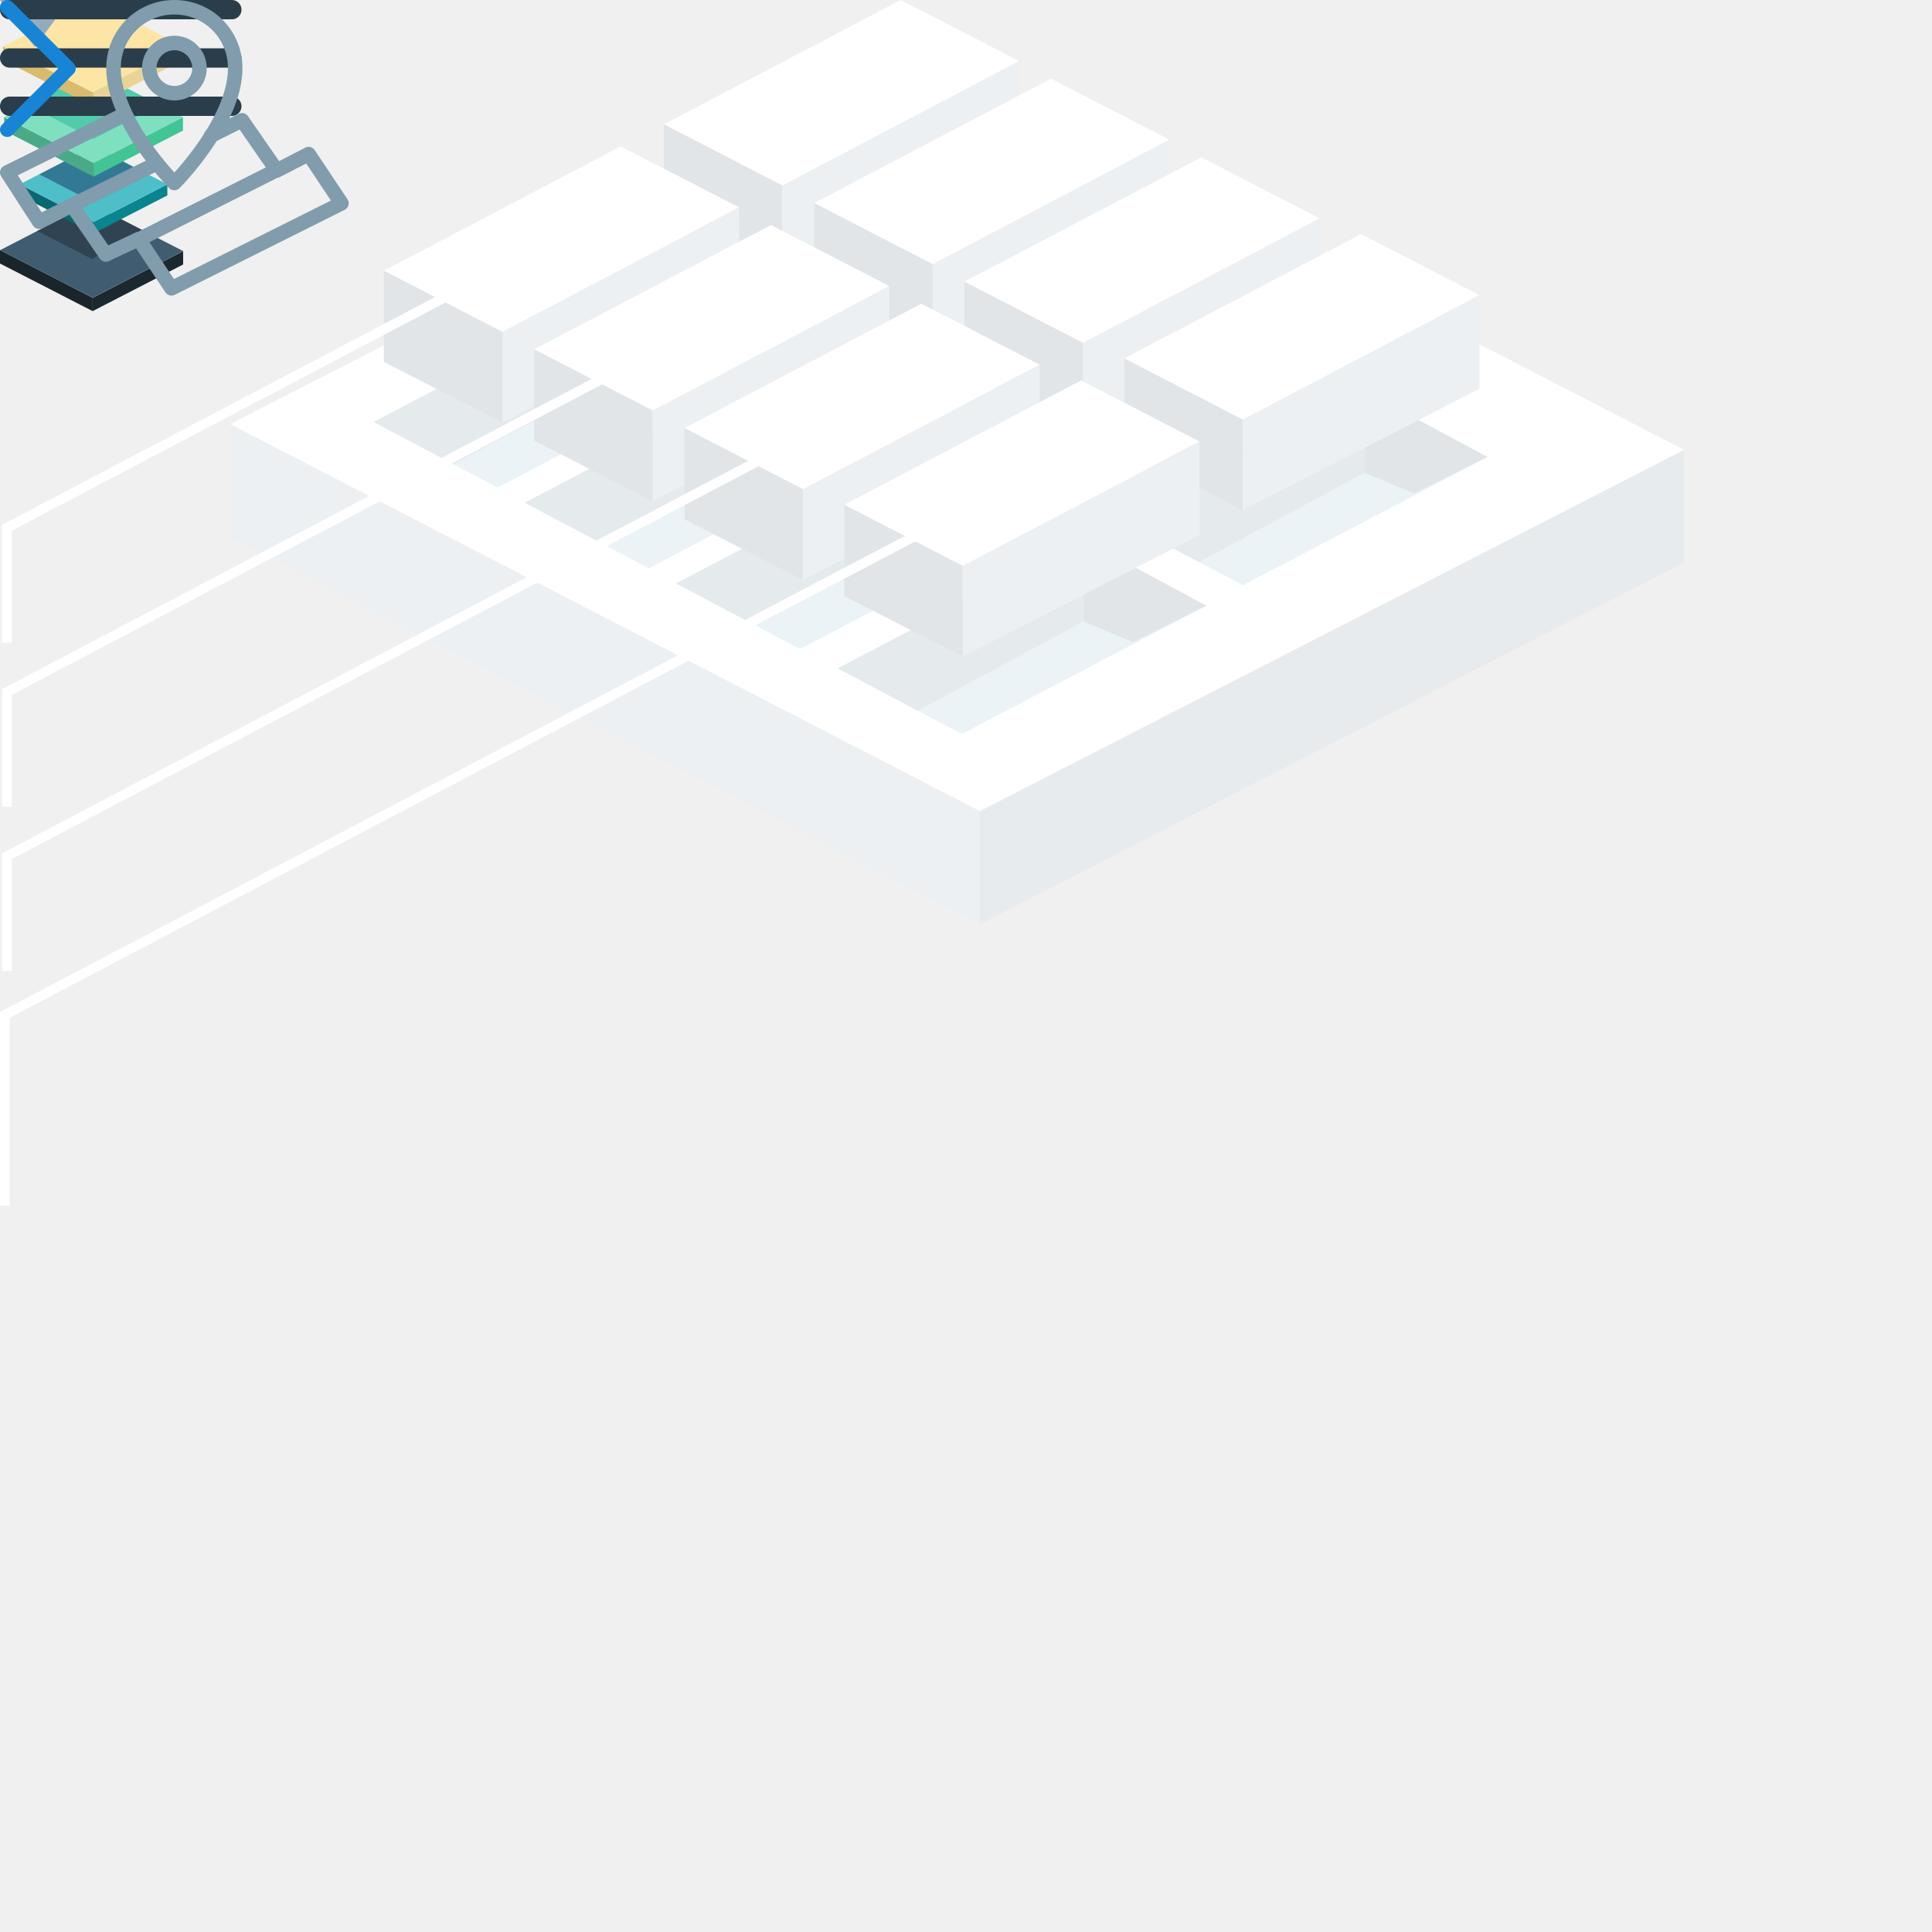
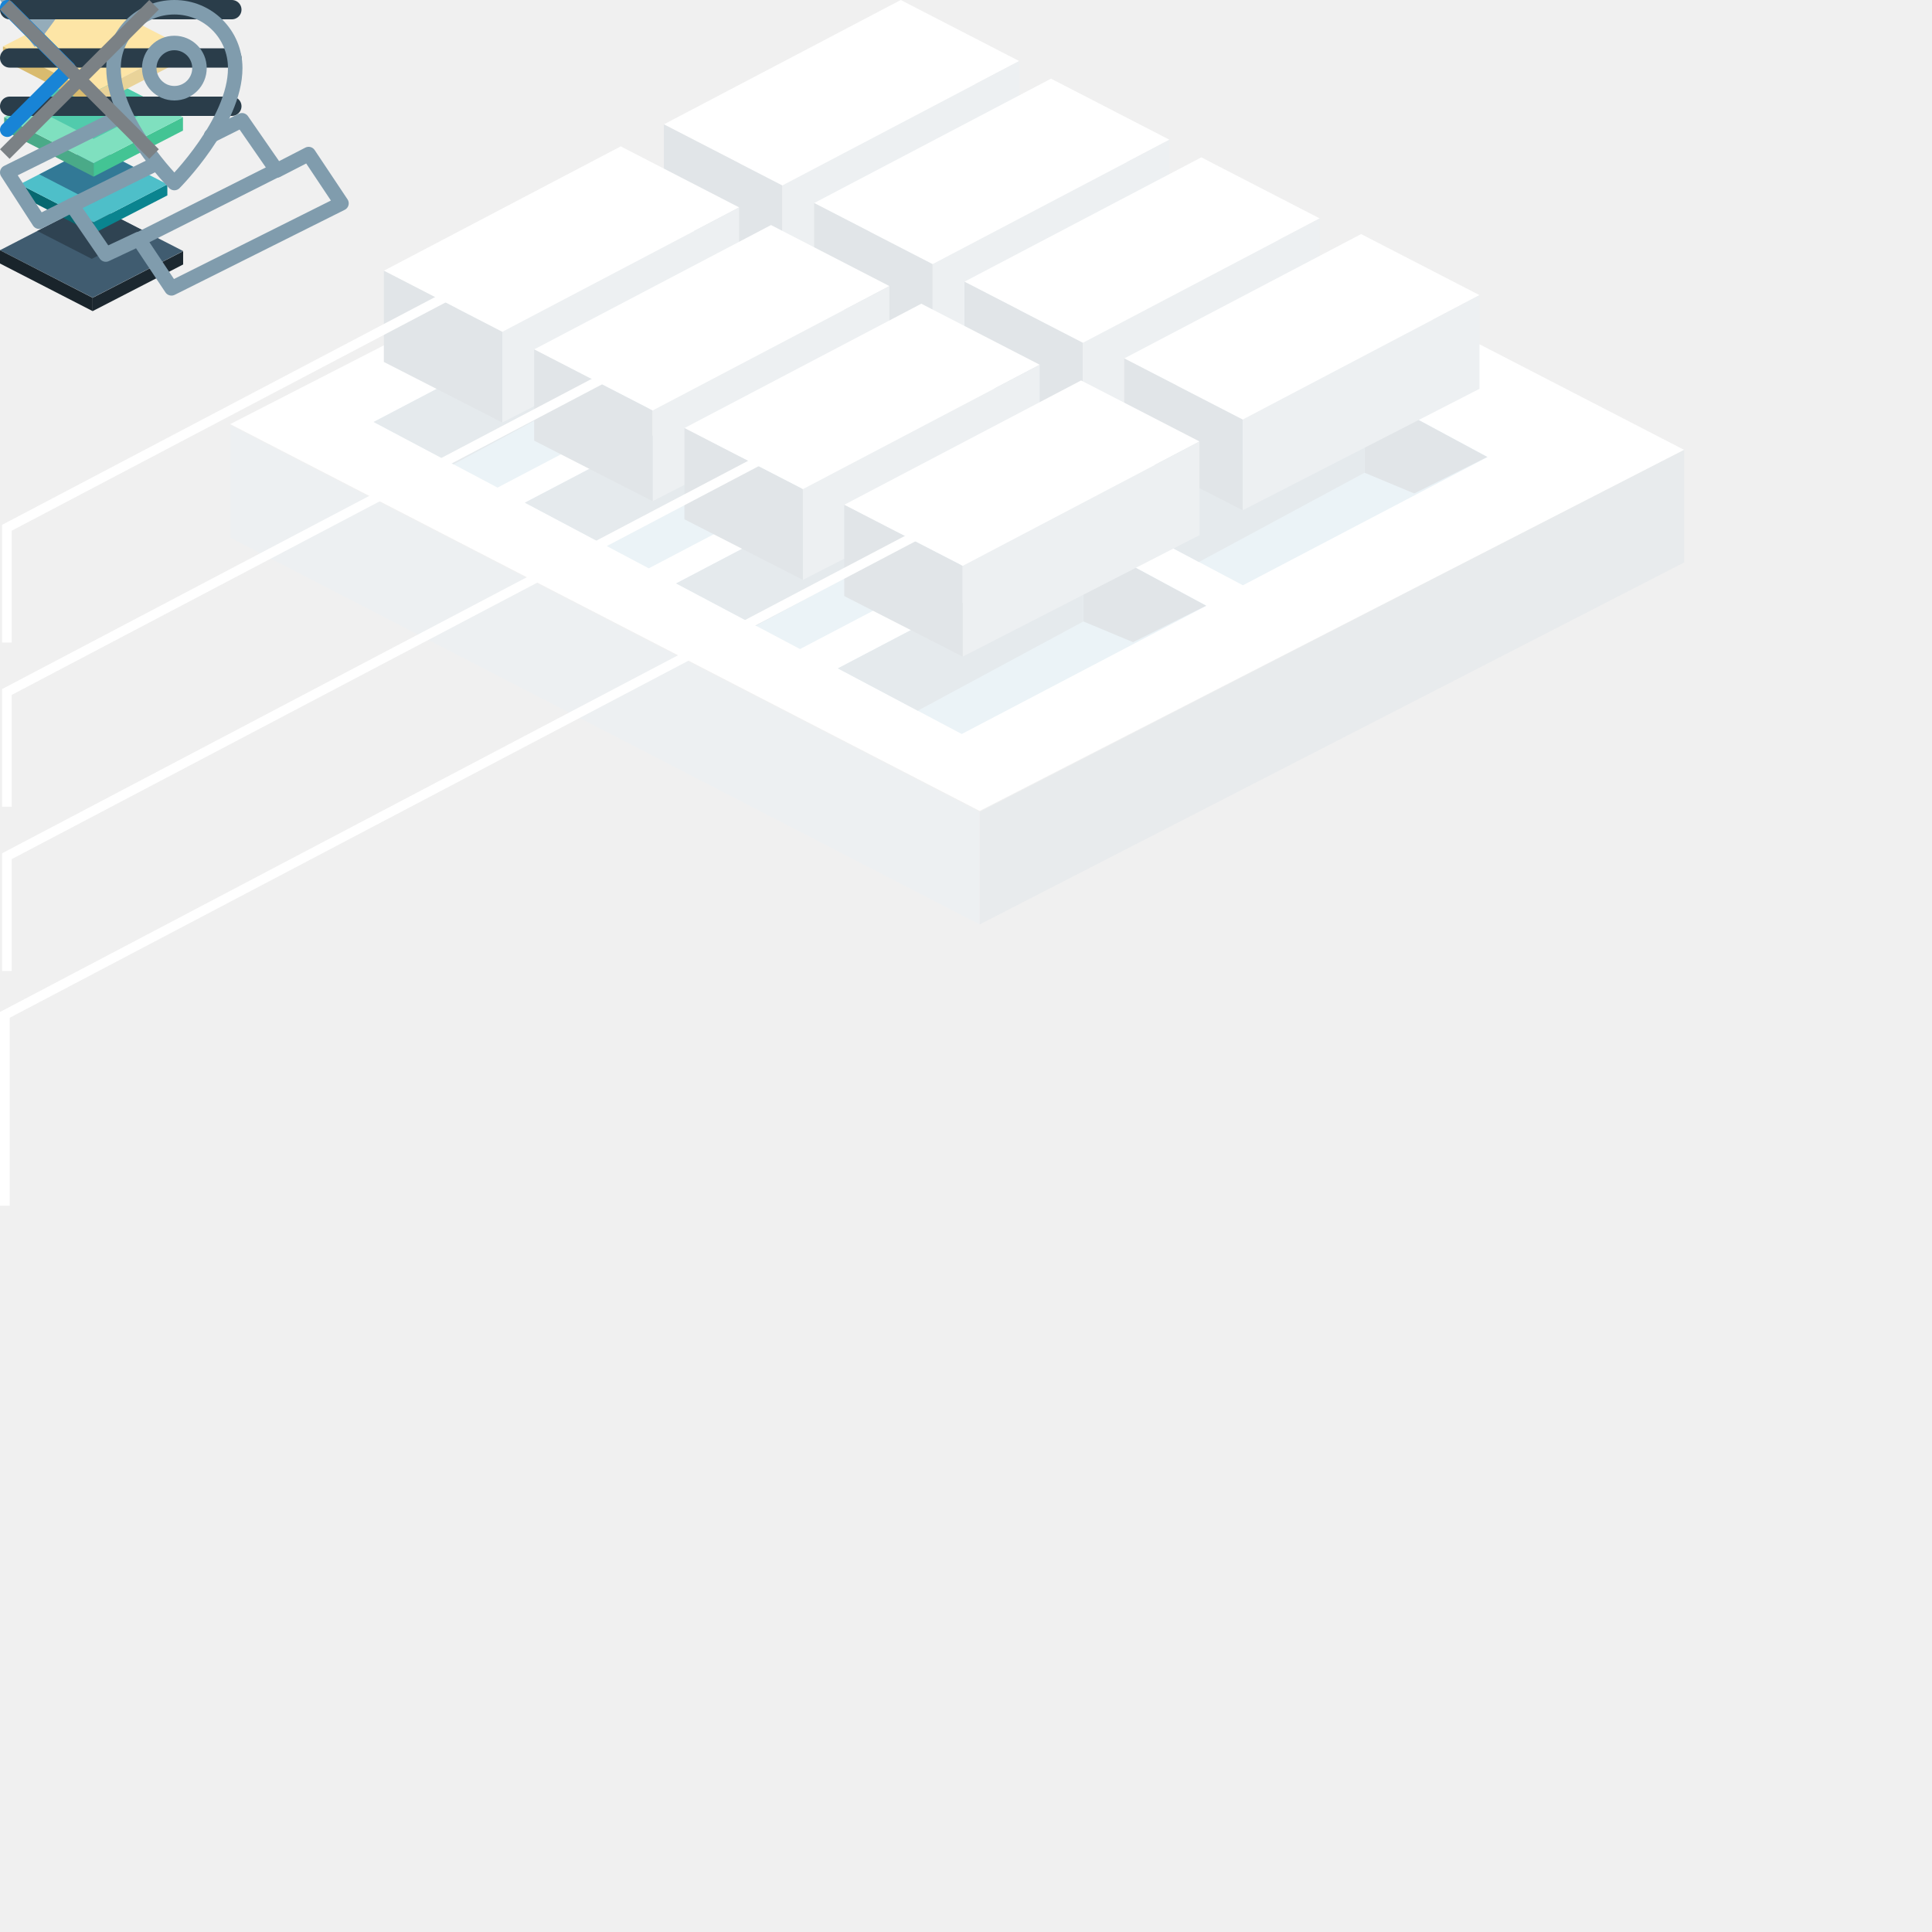
<svg xmlns="http://www.w3.org/2000/svg" version="1.1" id="Layer_1" x="0px" y="0px" viewBox="0 0 200 200" style="enable-background:new 0 0 200 200;" xml:space="preserve">
  <style type="text/css">
	.st0{fill:#405C70;}
	.st1{fill:#2F4352;}
	.st2{fill:#1C2830;}
	.st3{fill:#19242B;}
	.st4{fill:#0A848F;}
	.st5{fill:#076870;}
	.st6{fill:#4EBFC9;}
	.st7{opacity:0.42;fill:#0B194F;}
	.st8{fill:#43C494;}
	.st9{fill:#4AAA88;}
	.st10{fill:#7FE0BF;}
	.st11{opacity:0.76;fill:#43C4A6;}
	.st12{fill:#FDE5A6;}
	.st13{fill:#E9D399;}
	.st14{fill:#D9BB6F;}
	.st15{fill:#94ACBA;}
	.st16{fill:none;stroke:#2A3D4A;stroke-width:2;stroke-linecap:round;stroke-miterlimit:10;}
	.st17{fill:none;stroke:#809CAD;stroke-width:1.5;stroke-linecap:round;stroke-linejoin:round;stroke-miterlimit:10;}
	.st18{fill:none;stroke:#1884D6;stroke-width:1.5;stroke-linecap:round;stroke-linejoin:round;stroke-miterlimit:10;}
	.st19{fill:#FFFFFF;}
	.st20{fill:#EDF0F2;}
	.st21{fill:#E8EBED;}
	.st22{fill:#EBF3F7;}
	.st23{fill:#E1E5E8;}
	.st24{fill:#E5EAED;}
	.st25{fill:none;stroke:#FFFFFF;stroke-miterlimit:10;}
+ 	.st26{fill:none;stroke:#7B8185;stroke-width:1.4;stroke-miterlimit:10;}
</style>
  <g id="logo_x60_19x33">
    <polygon class="st0" points="18.959,25.987 9.591,30.815 0,25.901 9.368,21.072  " />
    <polygon class="st1" points="15.003,23.96 9.498,26.797 3.863,23.91 9.368,21.072  " />
    <polygon class="st2" points="9.591,30.828 18.959,26 18.959,27.378 9.591,32.207  " />
    <polygon class="st3" points="9.591,30.828 0,25.901 0,27.279 9.591,32.207  " />
    <polygon class="st4" points="9.688,23.017 17.325,19.079 17.325,20.228 9.688,24.165  " />
    <polygon class="st5" points="9.688,23.017 2.049,19.079 2.049,20.228 9.688,24.165  " />
    <polygon class="st6" points="17.325,19.079 9.688,23.017 2.049,19.079 9.688,15.143  " />
    <polygon class="st7" points="15.311,18.046 9.688,20.945 4.063,18.046 9.688,15.148  " />
    <polygon class="st8" points="9.688,16.896 18.942,12.127 18.942,13.517 9.688,18.287  " />
    <polygon class="st9" points="9.688,16.896 0.432,12.127 0.432,13.517 9.688,18.287  " />
    <polygon class="st10" points="18.942,12.127 9.688,16.896 0.432,12.127 9.688,7.356  " />
    <polygon class="st11" points="16.501,10.873 9.688,14.386 2.873,10.873 9.688,7.361  " />
    <polygon class="st12" points="18.94,4.803 9.623,9.604 0.306,4.803 9.623,0  " />
    <polygon class="st13" points="9.623,9.604 18.94,4.803 18.94,6.204 9.623,11.006  " />
    <polygon class="st14" points="9.623,9.604 0.306,4.803 0.306,6.204 9.623,11.006  " />
  </g>
  <g id="more-arrow_x60_8x5">
    <polygon class="st15" points="0,0 3.603,4.883 7.207,0  " />
  </g>
  <g id="hamburg-menu_x60_25x12">
    <line class="st16" x1="1" y1="1" x2="24" y2="1" />
    <line class="st16" x1="1" y1="6" x2="24" y2="6" />
    <line class="st16" x1="1" y1="11" x2="24" y2="11" />
  </g>
  <g id="map_x60_37x31">
    <polyline class="st17" points="12.85,11.85 0.75,17.85 4.05,22.95 7.45,21.25 10.95,26.35 14.35,24.75 17.75,29.85 35.35,21.05    31.95,15.95 28.65,17.65 25.05,12.45 21.85,14.05  " />
    <line class="st17" x1="14.45" y1="24.75" x2="28.55" y2="17.65" />
    <line class="st17" x1="7.45" y1="21.25" x2="16.15" y2="16.95" />
    <path class="st17" d="M24.35,7.05c0,5.6-6.3,11.9-6.3,11.9s-6.3-6.3-6.3-11.9c0-3.5,2.8-6.3,6.3-6.3S24.35,3.55,24.35,7.05z" />
    <circle class="st17" cx="18.05" cy="7.05" r="2.6" />
  </g>
  <g id="right-arrow_x60_8x15">
    <polyline class="st18" points="0.75,0.75 7.089,7.089 0.75,13.428  " />
  </g>
  <g id="framework-map_x60_175x125">
    <polygon class="st19" points="23.83,43.904 101.414,83.947 174.343,46.572 96.755,6.528  " />
    <polygon class="st20" points="101.414,84.043 23.83,44.001 23.83,55.657 101.414,95.699  " />
    <polygon class="st21" points="101.414,84.043 174.343,46.572 174.343,58.228 101.414,95.699  " />
    <polygon class="st22" points="86.738,69.191 99.559,75.985 124.895,62.704 112.152,55.86  " />
    <polygon class="st23" points="124.848,62.702 112.152,55.859 112.152,64.331 117.291,66.477  " />
    <polyline class="st24" points="112.152,55.86 112.152,64.333 95.005,73.574 86.738,69.191  " />
    <polygon class="st22" points="115.843,53.795 128.664,60.589 154,47.308 141.257,40.464  " />
    <polygon class="st23" points="153.952,47.306 141.257,40.463 141.257,48.935 146.395,51.081  " />
    <polyline class="st24" points="141.257,40.464 141.257,48.937 124.11,58.178 115.843,53.795  " />
    <polygon class="st22" points="69.994,60.395 82.816,67.19 108.152,53.909 95.409,47.065  " />
    <polygon class="st23" points="108.104,53.907 95.409,47.063 95.409,55.536 100.547,57.682  " />
    <polyline class="st24" points="95.409,47.065 95.409,55.538 78.262,64.778 69.994,60.395  " />
    <polygon class="st22" points="54.338,52.038 67.159,58.833 92.495,45.552 79.752,38.708  " />
    <polygon class="st23" points="92.447,45.55 79.752,38.707 79.752,47.179 84.89,49.325  " />
    <polygon class="st22" points="38.681,43.682 51.502,50.477 76.838,37.195 64.095,30.352  " />
    <polygon class="st23" points="76.79,37.193 64.095,30.35 64.095,38.823 69.233,40.969  " />
    <polyline class="st24" points="64.095,30.352 64.095,38.824 46.948,48.065 38.681,43.682  " />
    <polyline class="st24" points="79.752,38.708 79.752,47.181 62.605,56.422 54.338,52.038  " />
    <polygon class="st19" points="105.502,6.318 80.987,19.198 68.722,12.875 93.244,0  " />
    <polygon class="st20" points="105.502,16.017 105.502,6.319 80.987,19.198 80.986,28.588  " />
    <polygon class="st23" points="80.987,19.198 68.722,12.875 68.722,22.318 80.986,28.588  " />
    <polygon class="st19" points="121.06,14.463 96.545,27.341 84.28,21.019 108.802,8.144  " />
    <polygon class="st20" points="121.06,24.161 121.06,14.463 96.545,27.341 96.544,36.732  " />
    <polygon class="st23" points="96.545,27.341 84.28,21.019 84.28,30.461 96.544,36.732  " />
    <polygon class="st19" points="136.616,22.608 112.103,35.485 99.837,29.162 124.359,16.289  " />
    <polygon class="st20" points="136.616,32.305 136.616,22.608 112.103,35.485 112.101,44.877  " />
    <polygon class="st23" points="112.103,35.485 99.837,29.162 99.837,38.607 112.101,44.877  " />
    <polygon class="st19" points="153.159,30.551 128.645,43.429 116.379,37.105 140.902,24.233  " />
    <polygon class="st20" points="153.159,40.248 153.159,30.551 128.645,43.429 128.644,52.821  " />
    <polygon class="st23" points="128.645,43.429 116.379,37.105 116.379,46.55 128.644,52.821  " />
    <g id="box4_x3E_box">
      <polygon id="_x3E_t_3_" class="st19" points="76.514,21.469 52,34.348 39.735,28.025 64.258,15.152   " />
      <polygon id="_x3E_r_3_" class="st20" points="76.514,31.167 76.514,21.469 52,34.348 51.999,43.739   " />
      <polygon id="_x3E_l_3_" class="st23" points="52,34.348 39.735,28.025 39.735,37.468 51.999,43.739   " />
      <polyline id="_x3E_line_3_" class="st25" points="64.815,20.912 0.715,54.634 0.715,66.516   " />
    </g>
    <g id="box3_x3E_box">
      <polygon id="_x3E_t_2_" class="st19" points="92.072,29.614 67.558,42.493 55.293,36.171 79.815,23.297   " />
      <polygon id="_x3E_r_2_" class="st20" points="92.072,39.312 92.072,29.614 67.558,42.493 67.557,51.884   " />
      <polygon id="_x3E_l_2_" class="st23" points="67.558,42.493 55.293,36.171 55.293,45.613 67.557,51.884   " />
      <polyline id="_x3E_line_2_" class="st25" points="78.867,30.519 0.715,71.634 0.715,83.516   " />
    </g>
    <g id="box2_x3E_box">
      <polygon id="_x3E_t_1_" class="st19" points="107.63,37.757 83.115,50.636 70.851,44.314 95.373,31.44   " />
      <polygon id="_x3E_r_1_" class="st20" points="107.63,47.457 107.63,37.758 83.115,50.636 83.115,60.029   " />
      <polygon id="_x3E_l_1_" class="st23" points="83.115,50.636 70.851,44.314 70.851,53.758 83.115,60.029   " />
      <polyline id="_x3E_line_1_" class="st25" points="93.469,39.837 0.715,88.634 0.715,100.516   " />
    </g>
    <g id="box1_x3E_box">
      <polygon id="_x3E_t" class="st19" points="124.172,45.7 99.657,58.58 87.393,52.257 111.915,39.384   " />
      <polygon id="_x3E_r" class="st20" points="124.172,55.4 124.172,45.702 99.657,58.58 99.657,67.973   " />
      <polygon id="_x3E_l" class="st23" points="99.657,58.58 87.393,52.257 87.393,61.702 99.657,67.973   " />
      <polyline id="_x3E_line" class="st25" points="109.322,47.81 0.5,105.061 0.5,124.817   " />
    </g>
  </g>
+   <g id="card-x_x60_17x17">
+     <line class="st26" x1="0.495" y1="0.495" x2="15.948" y2="15.948" />
+     <line class="st26" x1="15.948" y1="0.495" x2="0.495" y2="15.948" />
+   </g>
</svg>
